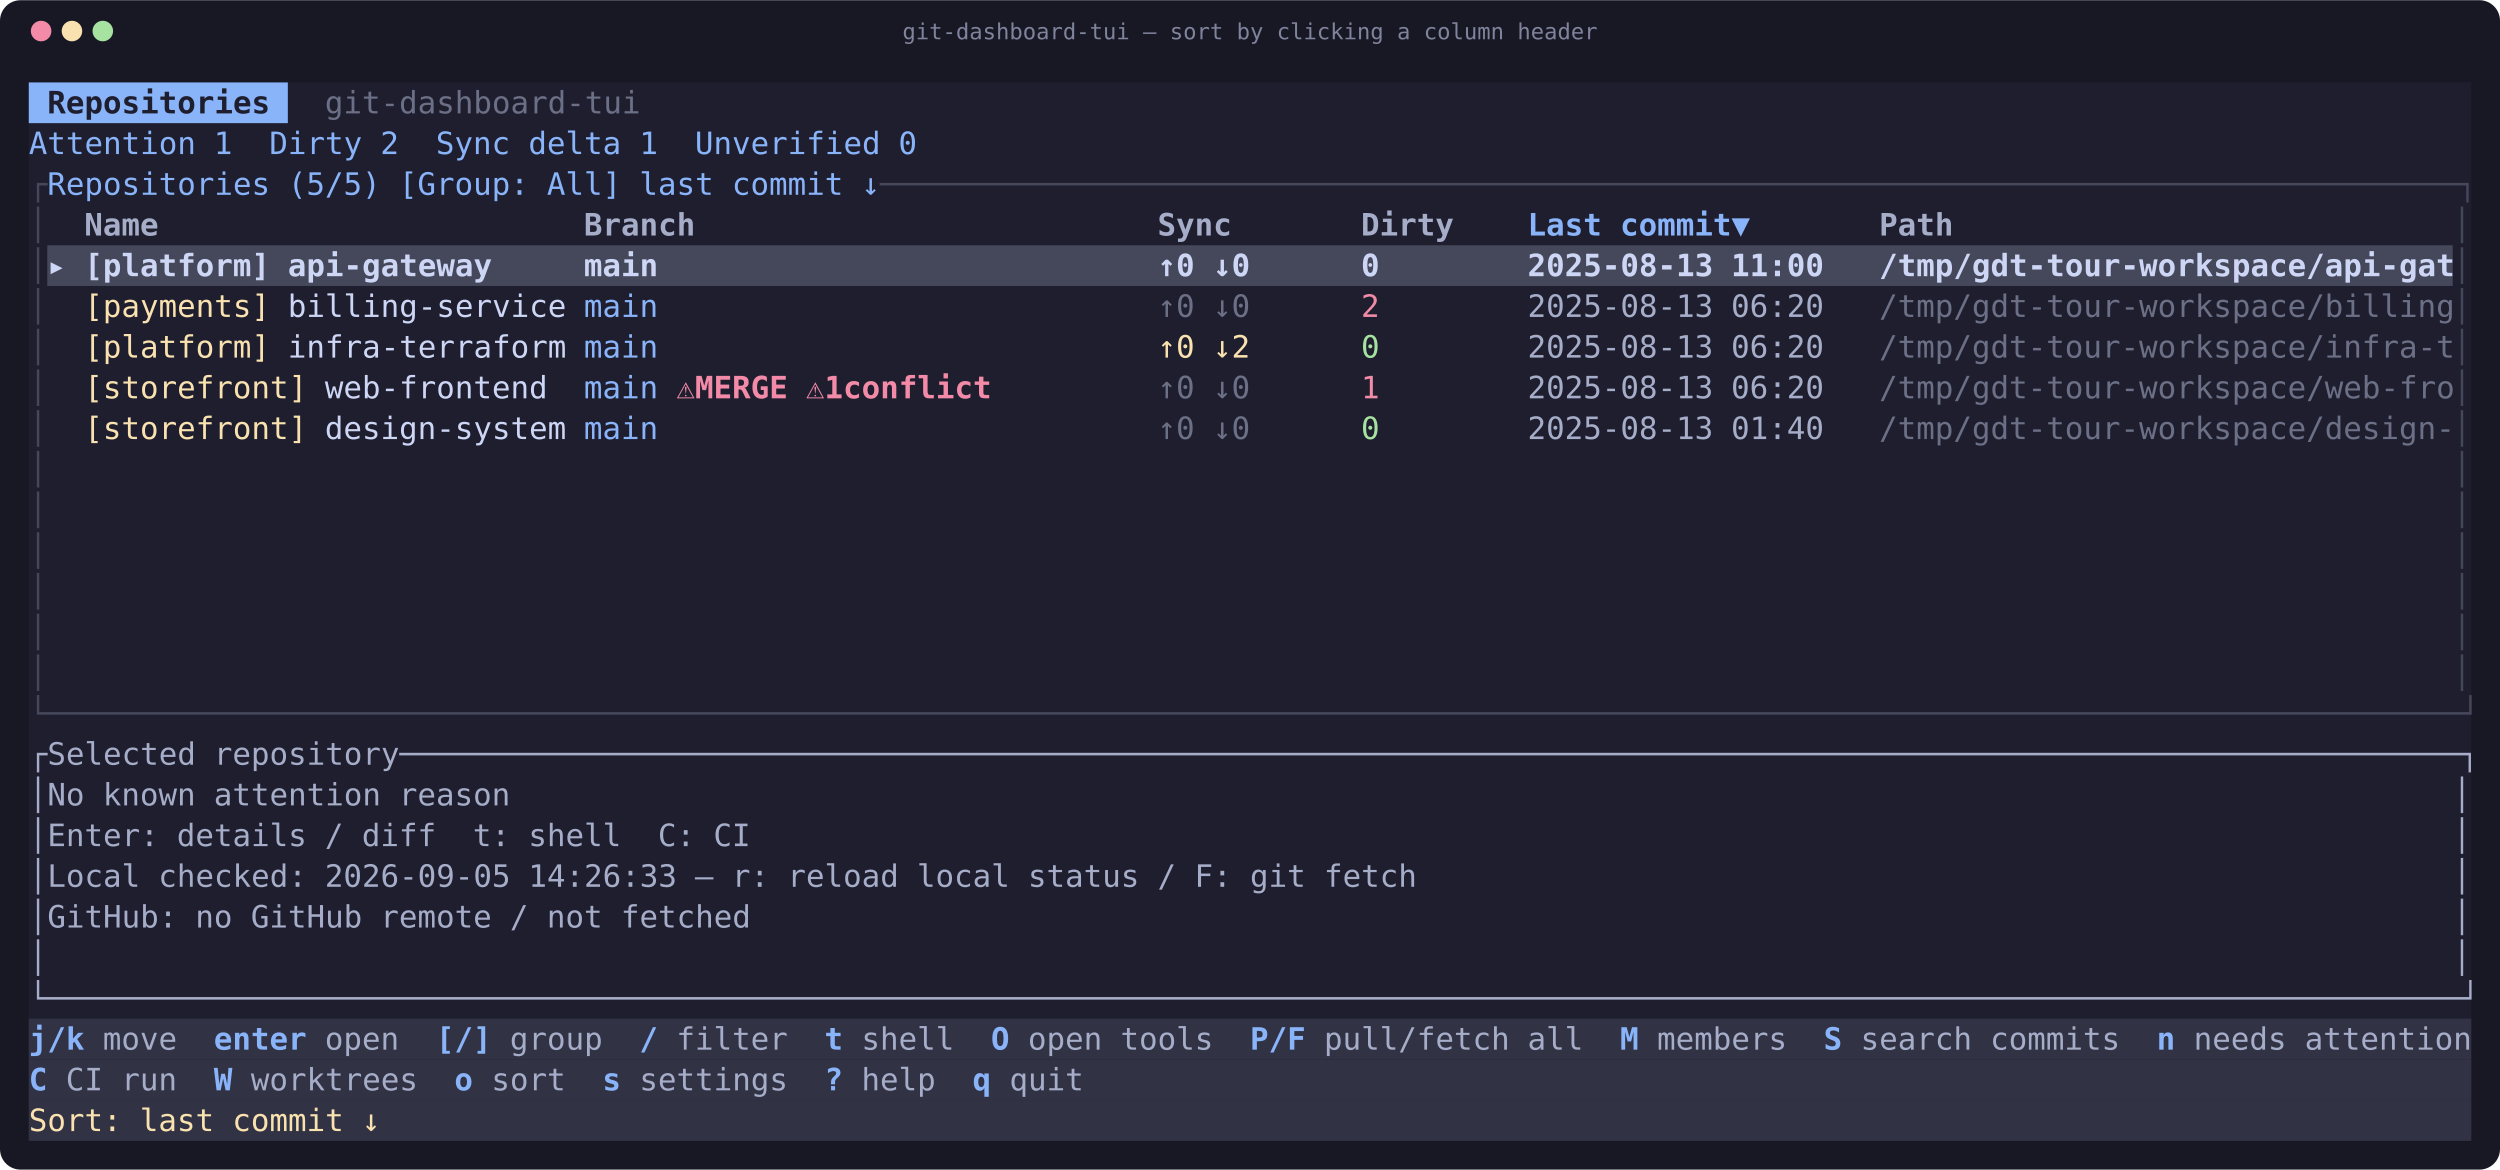
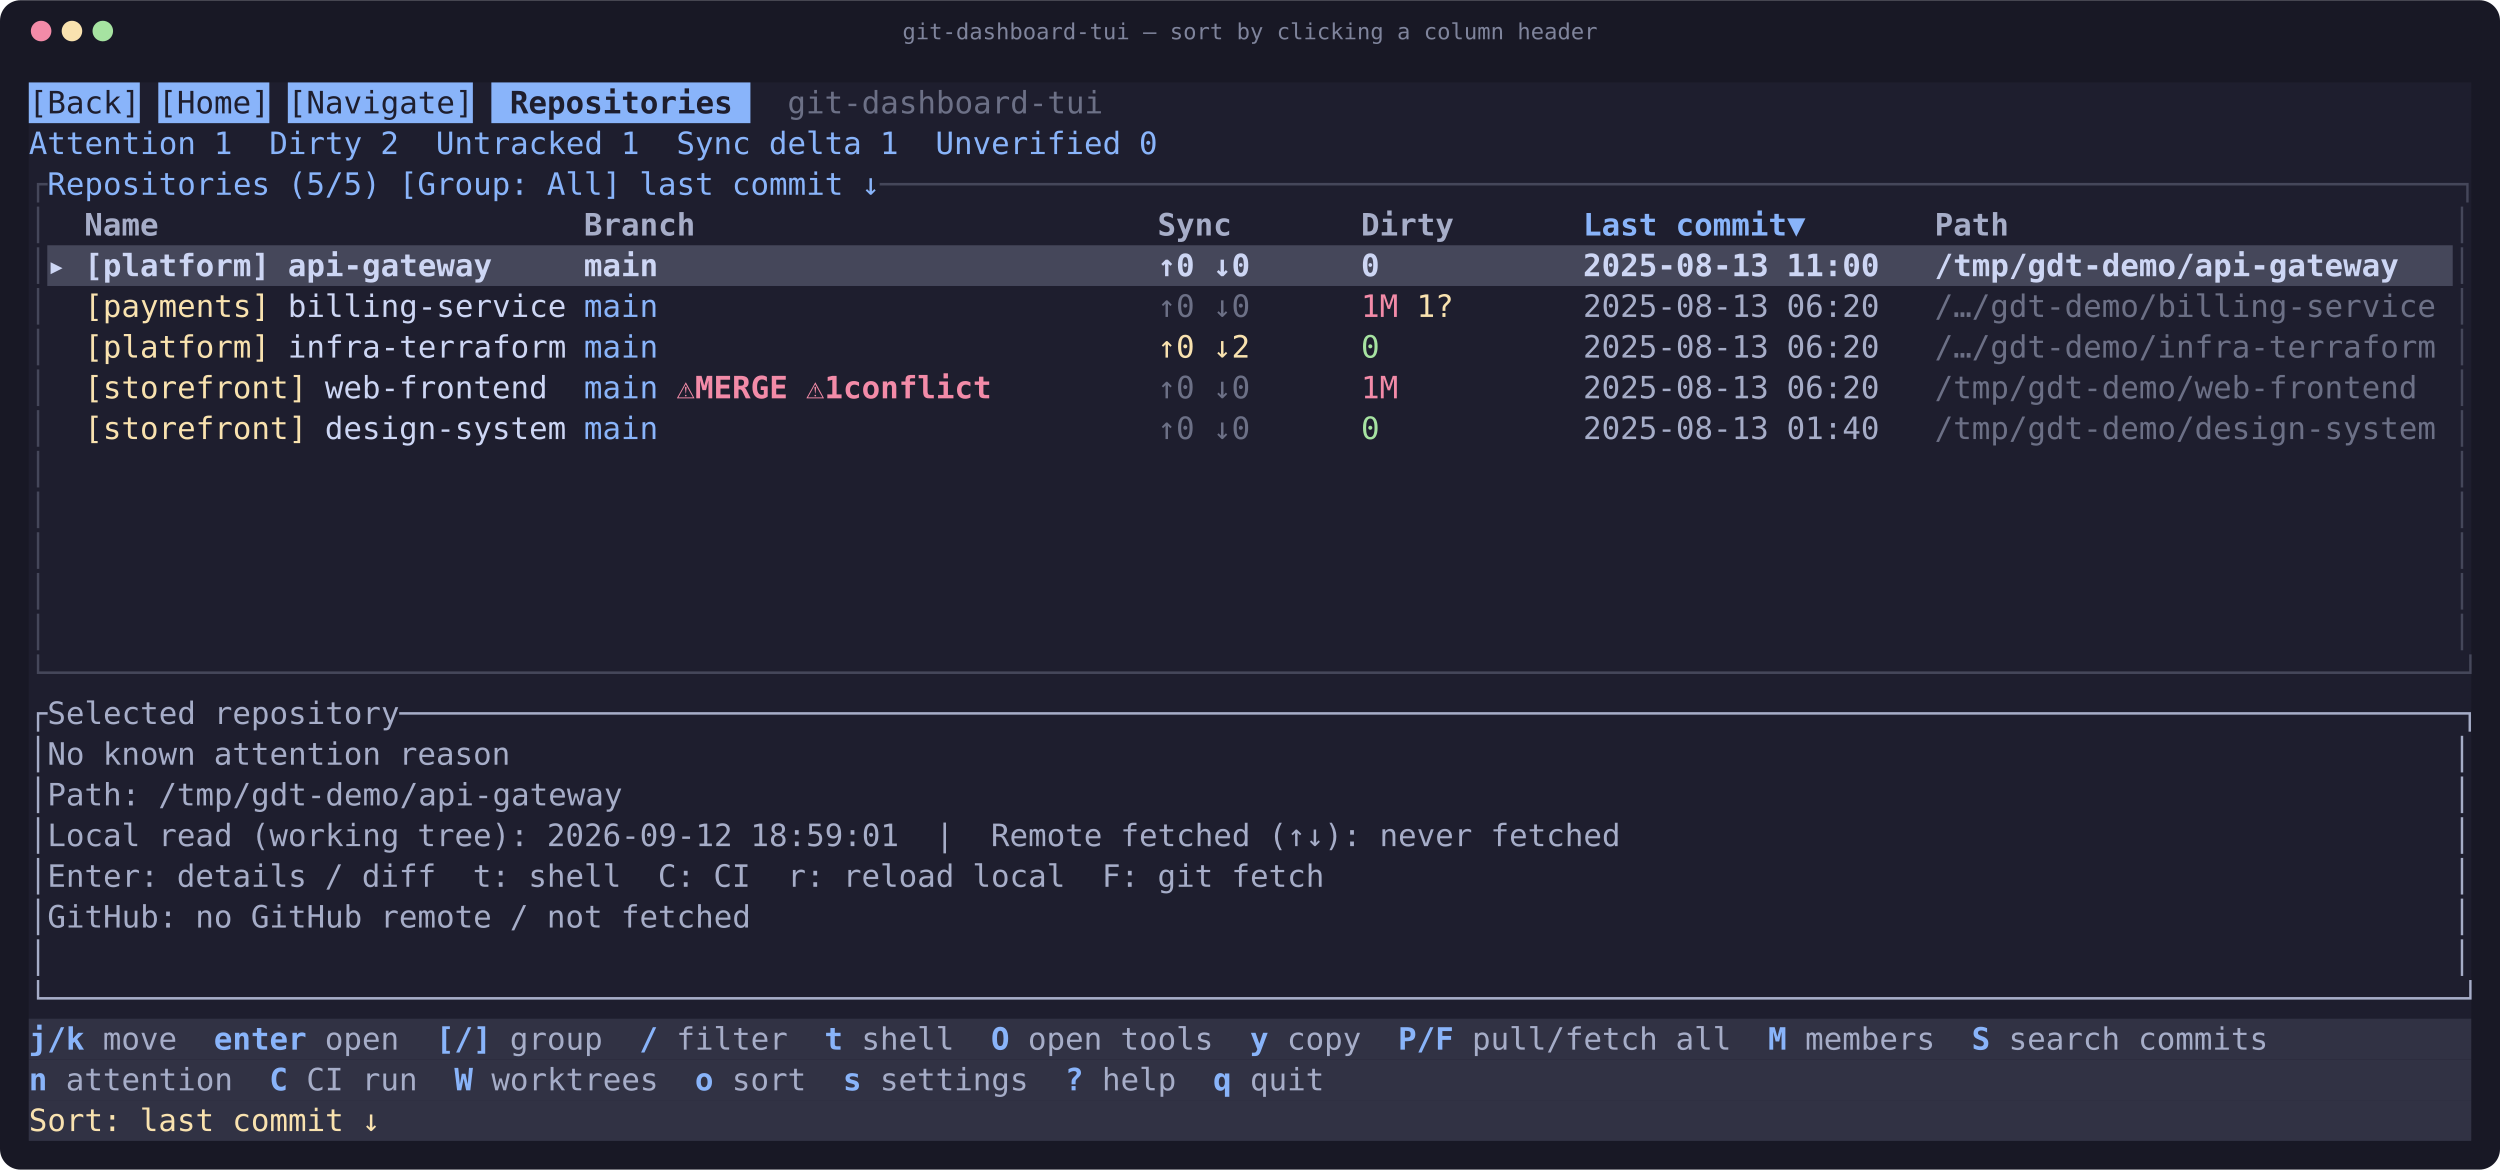
<svg xmlns="http://www.w3.org/2000/svg" width="1216" height="569" viewBox="0 0 1216.00 568.80" font-family="ui-monospace,SFMono-Regular,Menlo,Consolas,'DejaVu Sans Mono','Noto Sans Mono CJK JP','Hiragino Kaku Gothic ProN','Yu Gothic',monospace" font-size="15.0">
  <rect width="1216.00" height="568.80" rx="10" fill="#181825" />
  <circle cx="20.0" cy="15.0" r="5" fill="#f38ba8" />
  <circle cx="35.0" cy="15.0" r="5" fill="#f9e2af" />
  <circle cx="50.0" cy="15.0" r="5" fill="#a6e3a1" />
  <text x="608.0" y="19.0" fill="#7f849c" font-size="10.8" text-anchor="middle">git-dashboard-tui — sort by clicking a column header</text>
  <rect x="14.00" y="40.00" width="1188.00" height="514.80" fill="#1e1e2e" />
-   <rect x="14.00" y="40.00" width="126.00" height="19.80" fill="#89b4fa" />
-   <text x="23.00" y="55.05" fill="#1e1e2e" font-weight="bold" textLength="108.00" lengthAdjust="spacingAndGlyphs" xml:space="preserve">Repositories</text>
-   <text x="158.00" y="55.05" fill="#6c7086" textLength="153.00" lengthAdjust="spacingAndGlyphs" xml:space="preserve">git-dashboard-tui</text>
+   <rect x="14.00" y="40.00" width="54.00" height="19.80" fill="#89b4fa" />
+   <rect x="77.00" y="40.00" width="54.00" height="19.80" fill="#89b4fa" />
+   <rect x="140.00" y="40.00" width="90.00" height="19.80" fill="#89b4fa" />
+   <rect x="239.00" y="40.00" width="126.00" height="19.80" fill="#89b4fa" />
+   <text x="14.00" y="55.05" fill="#1e1e2e" textLength="54.00" lengthAdjust="spacingAndGlyphs" xml:space="preserve">[Back]</text>
+   <text x="77.00" y="55.05" fill="#1e1e2e" textLength="54.00" lengthAdjust="spacingAndGlyphs" xml:space="preserve">[Home]</text>
+   <text x="140.00" y="55.05" fill="#1e1e2e" textLength="90.00" lengthAdjust="spacingAndGlyphs" xml:space="preserve">[Navigate]</text>
+   <text x="248.00" y="55.05" fill="#1e1e2e" font-weight="bold" textLength="108.00" lengthAdjust="spacingAndGlyphs" xml:space="preserve">Repositories</text>
+   <text x="383.00" y="55.05" fill="#6c7086" textLength="153.00" lengthAdjust="spacingAndGlyphs" xml:space="preserve">git-dashboard-tui</text>
  <text x="14.00" y="74.85" fill="#89b4fa" textLength="81.00" lengthAdjust="spacingAndGlyphs" xml:space="preserve">Attention</text>
  <text x="104.00" y="74.85" fill="#89b4fa" textLength="9.00" lengthAdjust="spacingAndGlyphs" xml:space="preserve">1</text>
  <text x="131.00" y="74.85" fill="#89b4fa" textLength="45.00" lengthAdjust="spacingAndGlyphs" xml:space="preserve">Dirty</text>
  <text x="185.00" y="74.85" fill="#89b4fa" textLength="9.00" lengthAdjust="spacingAndGlyphs" xml:space="preserve">2</text>
-   <text x="212.00" y="74.85" fill="#89b4fa" textLength="36.00" lengthAdjust="spacingAndGlyphs" xml:space="preserve">Sync</text>
-   <text x="257.00" y="74.85" fill="#89b4fa" textLength="45.00" lengthAdjust="spacingAndGlyphs" xml:space="preserve">delta</text>
-   <text x="311.00" y="74.85" fill="#89b4fa" textLength="9.00" lengthAdjust="spacingAndGlyphs" xml:space="preserve">1</text>
-   <text x="338.00" y="74.85" fill="#89b4fa" textLength="90.00" lengthAdjust="spacingAndGlyphs" xml:space="preserve">Unverified</text>
-   <text x="437.00" y="74.85" fill="#89b4fa" textLength="9.00" lengthAdjust="spacingAndGlyphs" xml:space="preserve">0</text>
+   <text x="212.00" y="74.85" fill="#89b4fa" textLength="81.00" lengthAdjust="spacingAndGlyphs" xml:space="preserve">Untracked</text>
+   <text x="302.00" y="74.85" fill="#89b4fa" textLength="9.00" lengthAdjust="spacingAndGlyphs" xml:space="preserve">1</text>
+   <text x="329.00" y="74.85" fill="#89b4fa" textLength="36.00" lengthAdjust="spacingAndGlyphs" xml:space="preserve">Sync</text>
+   <text x="374.00" y="74.85" fill="#89b4fa" textLength="45.00" lengthAdjust="spacingAndGlyphs" xml:space="preserve">delta</text>
+   <text x="428.00" y="74.85" fill="#89b4fa" textLength="9.00" lengthAdjust="spacingAndGlyphs" xml:space="preserve">1</text>
+   <text x="455.00" y="74.85" fill="#89b4fa" textLength="90.00" lengthAdjust="spacingAndGlyphs" xml:space="preserve">Unverified</text>
+   <text x="554.00" y="74.85" fill="#89b4fa" textLength="9.00" lengthAdjust="spacingAndGlyphs" xml:space="preserve">0</text>
  <text x="14.00" y="94.65" fill="#45475a" textLength="9.00" lengthAdjust="spacingAndGlyphs" xml:space="preserve">┌</text>
  <text x="23.00" y="94.65" fill="#89b4fa" textLength="108.00" lengthAdjust="spacingAndGlyphs" xml:space="preserve">Repositories</text>
  <text x="140.00" y="94.65" fill="#89b4fa" textLength="45.00" lengthAdjust="spacingAndGlyphs" xml:space="preserve">(5/5)</text>
  <text x="194.00" y="94.65" fill="#89b4fa" textLength="63.00" lengthAdjust="spacingAndGlyphs" xml:space="preserve">[Group:</text>
  <text x="266.00" y="94.65" fill="#89b4fa" textLength="36.00" lengthAdjust="spacingAndGlyphs" xml:space="preserve">All]</text>
  <text x="311.00" y="94.65" fill="#89b4fa" textLength="36.00" lengthAdjust="spacingAndGlyphs" xml:space="preserve">last</text>
  <text x="356.00" y="94.65" fill="#89b4fa" textLength="54.00" lengthAdjust="spacingAndGlyphs" xml:space="preserve">commit</text>
  <text x="419.00" y="94.65" fill="#89b4fa" textLength="9.00" lengthAdjust="spacingAndGlyphs" xml:space="preserve">↓</text>
  <text x="428.00" y="94.65" fill="#45475a" textLength="774.00" lengthAdjust="spacingAndGlyphs" xml:space="preserve">─────────────────────────────────────────────────────────────────────────────────────┐</text>
  <text x="14.00" y="114.45" fill="#45475a" textLength="9.00" lengthAdjust="spacingAndGlyphs" xml:space="preserve">│</text>
  <text x="41.00" y="114.45" fill="#a6adc8" font-weight="bold" textLength="36.00" lengthAdjust="spacingAndGlyphs" xml:space="preserve">Name</text>
  <text x="284.00" y="114.45" fill="#a6adc8" font-weight="bold" textLength="54.00" lengthAdjust="spacingAndGlyphs" xml:space="preserve">Branch</text>
  <text x="563.00" y="114.45" fill="#a6adc8" font-weight="bold" textLength="36.00" lengthAdjust="spacingAndGlyphs" xml:space="preserve">Sync</text>
  <text x="662.00" y="114.45" fill="#a6adc8" font-weight="bold" textLength="45.00" lengthAdjust="spacingAndGlyphs" xml:space="preserve">Dirty</text>
-   <text x="743.00" y="114.45" fill="#89b4fa" font-weight="bold" textLength="36.00" lengthAdjust="spacingAndGlyphs" xml:space="preserve">Last</text>
-   <text x="788.00" y="114.45" fill="#89b4fa" font-weight="bold" textLength="63.00" lengthAdjust="spacingAndGlyphs" xml:space="preserve">commit▼</text>
-   <text x="914.00" y="114.45" fill="#a6adc8" font-weight="bold" textLength="36.00" lengthAdjust="spacingAndGlyphs" xml:space="preserve">Path</text>
+   <text x="770.00" y="114.45" fill="#89b4fa" font-weight="bold" textLength="36.00" lengthAdjust="spacingAndGlyphs" xml:space="preserve">Last</text>
+   <text x="815.00" y="114.45" fill="#89b4fa" font-weight="bold" textLength="63.00" lengthAdjust="spacingAndGlyphs" xml:space="preserve">commit▼</text>
+   <text x="941.00" y="114.45" fill="#a6adc8" font-weight="bold" textLength="36.00" lengthAdjust="spacingAndGlyphs" xml:space="preserve">Path</text>
  <text x="1193.00" y="114.45" fill="#45475a" textLength="9.00" lengthAdjust="spacingAndGlyphs" xml:space="preserve">│</text>
  <rect x="23.00" y="119.20" width="1170.00" height="19.80" fill="#45475a" />
  <text x="14.00" y="134.25" fill="#45475a" textLength="9.00" lengthAdjust="spacingAndGlyphs" xml:space="preserve">│</text>
  <text x="23.00" y="134.25" fill="#cdd6f4" font-weight="bold" textLength="9.00" lengthAdjust="spacingAndGlyphs" xml:space="preserve">▸</text>
  <text x="41.00" y="134.25" fill="#cdd6f4" font-weight="bold" textLength="90.00" lengthAdjust="spacingAndGlyphs" xml:space="preserve">[platform]</text>
  <text x="140.00" y="134.25" fill="#cdd6f4" font-weight="bold" textLength="99.00" lengthAdjust="spacingAndGlyphs" xml:space="preserve">api-gateway</text>
  <text x="284.00" y="134.25" fill="#cdd6f4" font-weight="bold" textLength="36.00" lengthAdjust="spacingAndGlyphs" xml:space="preserve">main</text>
  <text x="563.00" y="134.25" fill="#cdd6f4" font-weight="bold" textLength="18.00" lengthAdjust="spacingAndGlyphs" xml:space="preserve">↑0</text>
  <text x="590.00" y="134.25" fill="#cdd6f4" font-weight="bold" textLength="18.00" lengthAdjust="spacingAndGlyphs" xml:space="preserve">↓0</text>
  <text x="662.00" y="134.25" fill="#cdd6f4" font-weight="bold" textLength="9.00" lengthAdjust="spacingAndGlyphs" xml:space="preserve">0</text>
-   <text x="743.00" y="134.25" fill="#cdd6f4" font-weight="bold" textLength="90.00" lengthAdjust="spacingAndGlyphs" xml:space="preserve">2025-08-13</text>
-   <text x="842.00" y="134.25" fill="#cdd6f4" font-weight="bold" textLength="45.00" lengthAdjust="spacingAndGlyphs" xml:space="preserve">11:00</text>
-   <text x="914.00" y="134.25" fill="#cdd6f4" font-weight="bold" textLength="279.00" lengthAdjust="spacingAndGlyphs" xml:space="preserve">/tmp/gdt-tour-workspace/api-gat</text>
+   <text x="770.00" y="134.25" fill="#cdd6f4" font-weight="bold" textLength="90.00" lengthAdjust="spacingAndGlyphs" xml:space="preserve">2025-08-13</text>
+   <text x="869.00" y="134.25" fill="#cdd6f4" font-weight="bold" textLength="45.00" lengthAdjust="spacingAndGlyphs" xml:space="preserve">11:00</text>
+   <text x="941.00" y="134.25" fill="#cdd6f4" font-weight="bold" textLength="225.00" lengthAdjust="spacingAndGlyphs" xml:space="preserve">/tmp/gdt-demo/api-gateway</text>
  <text x="1193.00" y="134.25" fill="#45475a" textLength="9.00" lengthAdjust="spacingAndGlyphs" xml:space="preserve">│</text>
  <text x="14.00" y="154.05" fill="#45475a" textLength="9.00" lengthAdjust="spacingAndGlyphs" xml:space="preserve">│</text>
  <text x="41.00" y="154.05" fill="#f9e2af" textLength="90.00" lengthAdjust="spacingAndGlyphs" xml:space="preserve">[payments]</text>
  <text x="140.00" y="154.05" fill="#cdd6f4" textLength="135.00" lengthAdjust="spacingAndGlyphs" xml:space="preserve">billing-service</text>
  <text x="284.00" y="154.05" fill="#89b4fa" textLength="36.00" lengthAdjust="spacingAndGlyphs" xml:space="preserve">main</text>
  <text x="563.00" y="154.05" fill="#6c7086" textLength="18.00" lengthAdjust="spacingAndGlyphs" xml:space="preserve">↑0</text>
  <text x="590.00" y="154.05" fill="#6c7086" textLength="18.00" lengthAdjust="spacingAndGlyphs" xml:space="preserve">↓0</text>
-   <text x="662.00" y="154.05" fill="#f38ba8" textLength="9.00" lengthAdjust="spacingAndGlyphs" xml:space="preserve">2</text>
-   <text x="743.00" y="154.05" fill="#a6adc8" textLength="90.00" lengthAdjust="spacingAndGlyphs" xml:space="preserve">2025-08-13</text>
-   <text x="842.00" y="154.05" fill="#a6adc8" textLength="45.00" lengthAdjust="spacingAndGlyphs" xml:space="preserve">06:20</text>
-   <text x="914.00" y="154.05" fill="#6c7086" textLength="279.00" lengthAdjust="spacingAndGlyphs" xml:space="preserve">/tmp/gdt-tour-workspace/billing</text>
+   <text x="662.00" y="154.05" fill="#f38ba8" textLength="18.00" lengthAdjust="spacingAndGlyphs" xml:space="preserve">1M</text>
+   <text x="689.00" y="154.05" fill="#f9e2af" textLength="18.00" lengthAdjust="spacingAndGlyphs" xml:space="preserve">1?</text>
+   <text x="770.00" y="154.05" fill="#a6adc8" textLength="90.00" lengthAdjust="spacingAndGlyphs" xml:space="preserve">2025-08-13</text>
+   <text x="869.00" y="154.05" fill="#a6adc8" textLength="45.00" lengthAdjust="spacingAndGlyphs" xml:space="preserve">06:20</text>
+   <text x="941.00" y="154.05" fill="#6c7086" textLength="243.00" lengthAdjust="spacingAndGlyphs" xml:space="preserve">/…/gdt-demo/billing-service</text>
  <text x="1193.00" y="154.05" fill="#45475a" textLength="9.00" lengthAdjust="spacingAndGlyphs" xml:space="preserve">│</text>
  <text x="14.00" y="173.85" fill="#45475a" textLength="9.00" lengthAdjust="spacingAndGlyphs" xml:space="preserve">│</text>
  <text x="41.00" y="173.85" fill="#f9e2af" textLength="90.00" lengthAdjust="spacingAndGlyphs" xml:space="preserve">[platform]</text>
  <text x="140.00" y="173.85" fill="#cdd6f4" textLength="135.00" lengthAdjust="spacingAndGlyphs" xml:space="preserve">infra-terraform</text>
  <text x="284.00" y="173.85" fill="#89b4fa" textLength="36.00" lengthAdjust="spacingAndGlyphs" xml:space="preserve">main</text>
  <text x="563.00" y="173.85" fill="#f9e2af" textLength="18.00" lengthAdjust="spacingAndGlyphs" xml:space="preserve">↑0</text>
  <text x="590.00" y="173.85" fill="#f9e2af" textLength="18.00" lengthAdjust="spacingAndGlyphs" xml:space="preserve">↓2</text>
  <text x="662.00" y="173.85" fill="#a6e3a1" textLength="9.00" lengthAdjust="spacingAndGlyphs" xml:space="preserve">0</text>
-   <text x="743.00" y="173.85" fill="#a6adc8" textLength="90.00" lengthAdjust="spacingAndGlyphs" xml:space="preserve">2025-08-13</text>
-   <text x="842.00" y="173.85" fill="#a6adc8" textLength="45.00" lengthAdjust="spacingAndGlyphs" xml:space="preserve">06:20</text>
-   <text x="914.00" y="173.85" fill="#6c7086" textLength="279.00" lengthAdjust="spacingAndGlyphs" xml:space="preserve">/tmp/gdt-tour-workspace/infra-t</text>
+   <text x="770.00" y="173.85" fill="#a6adc8" textLength="90.00" lengthAdjust="spacingAndGlyphs" xml:space="preserve">2025-08-13</text>
+   <text x="869.00" y="173.85" fill="#a6adc8" textLength="45.00" lengthAdjust="spacingAndGlyphs" xml:space="preserve">06:20</text>
+   <text x="941.00" y="173.85" fill="#6c7086" textLength="243.00" lengthAdjust="spacingAndGlyphs" xml:space="preserve">/…/gdt-demo/infra-terraform</text>
  <text x="1193.00" y="173.85" fill="#45475a" textLength="9.00" lengthAdjust="spacingAndGlyphs" xml:space="preserve">│</text>
  <text x="14.00" y="193.65" fill="#45475a" textLength="9.00" lengthAdjust="spacingAndGlyphs" xml:space="preserve">│</text>
  <text x="41.00" y="193.65" fill="#f9e2af" textLength="108.00" lengthAdjust="spacingAndGlyphs" xml:space="preserve">[storefront]</text>
  <text x="158.00" y="193.65" fill="#cdd6f4" textLength="108.00" lengthAdjust="spacingAndGlyphs" xml:space="preserve">web-frontend</text>
  <text x="284.00" y="193.65" fill="#89b4fa" textLength="36.00" lengthAdjust="spacingAndGlyphs" xml:space="preserve">main</text>
  <text x="329.00" y="193.65" fill="#f38ba8" font-weight="bold" textLength="54.00" lengthAdjust="spacingAndGlyphs" xml:space="preserve">⚠MERGE</text>
  <text x="392.00" y="193.65" fill="#f38ba8" font-weight="bold" textLength="90.00" lengthAdjust="spacingAndGlyphs" xml:space="preserve">⚠1conflict</text>
  <text x="563.00" y="193.65" fill="#6c7086" textLength="18.00" lengthAdjust="spacingAndGlyphs" xml:space="preserve">↑0</text>
  <text x="590.00" y="193.65" fill="#6c7086" textLength="18.00" lengthAdjust="spacingAndGlyphs" xml:space="preserve">↓0</text>
-   <text x="662.00" y="193.65" fill="#f38ba8" textLength="9.00" lengthAdjust="spacingAndGlyphs" xml:space="preserve">1</text>
-   <text x="743.00" y="193.65" fill="#a6adc8" textLength="90.00" lengthAdjust="spacingAndGlyphs" xml:space="preserve">2025-08-13</text>
-   <text x="842.00" y="193.65" fill="#a6adc8" textLength="45.00" lengthAdjust="spacingAndGlyphs" xml:space="preserve">06:20</text>
-   <text x="914.00" y="193.65" fill="#6c7086" textLength="279.00" lengthAdjust="spacingAndGlyphs" xml:space="preserve">/tmp/gdt-tour-workspace/web-fro</text>
+   <text x="662.00" y="193.65" fill="#f38ba8" textLength="18.00" lengthAdjust="spacingAndGlyphs" xml:space="preserve">1M</text>
+   <text x="770.00" y="193.65" fill="#a6adc8" textLength="90.00" lengthAdjust="spacingAndGlyphs" xml:space="preserve">2025-08-13</text>
+   <text x="869.00" y="193.65" fill="#a6adc8" textLength="45.00" lengthAdjust="spacingAndGlyphs" xml:space="preserve">06:20</text>
+   <text x="941.00" y="193.65" fill="#6c7086" textLength="234.00" lengthAdjust="spacingAndGlyphs" xml:space="preserve">/tmp/gdt-demo/web-frontend</text>
  <text x="1193.00" y="193.65" fill="#45475a" textLength="9.00" lengthAdjust="spacingAndGlyphs" xml:space="preserve">│</text>
  <text x="14.00" y="213.45" fill="#45475a" textLength="9.00" lengthAdjust="spacingAndGlyphs" xml:space="preserve">│</text>
  <text x="41.00" y="213.45" fill="#f9e2af" textLength="108.00" lengthAdjust="spacingAndGlyphs" xml:space="preserve">[storefront]</text>
  <text x="158.00" y="213.45" fill="#cdd6f4" textLength="117.00" lengthAdjust="spacingAndGlyphs" xml:space="preserve">design-system</text>
  <text x="284.00" y="213.45" fill="#89b4fa" textLength="36.00" lengthAdjust="spacingAndGlyphs" xml:space="preserve">main</text>
  <text x="563.00" y="213.45" fill="#6c7086" textLength="18.00" lengthAdjust="spacingAndGlyphs" xml:space="preserve">↑0</text>
  <text x="590.00" y="213.45" fill="#6c7086" textLength="18.00" lengthAdjust="spacingAndGlyphs" xml:space="preserve">↓0</text>
  <text x="662.00" y="213.45" fill="#a6e3a1" textLength="9.00" lengthAdjust="spacingAndGlyphs" xml:space="preserve">0</text>
-   <text x="743.00" y="213.45" fill="#a6adc8" textLength="90.00" lengthAdjust="spacingAndGlyphs" xml:space="preserve">2025-08-13</text>
-   <text x="842.00" y="213.45" fill="#a6adc8" textLength="45.00" lengthAdjust="spacingAndGlyphs" xml:space="preserve">01:40</text>
-   <text x="914.00" y="213.45" fill="#6c7086" textLength="279.00" lengthAdjust="spacingAndGlyphs" xml:space="preserve">/tmp/gdt-tour-workspace/design-</text>
+   <text x="770.00" y="213.45" fill="#a6adc8" textLength="90.00" lengthAdjust="spacingAndGlyphs" xml:space="preserve">2025-08-13</text>
+   <text x="869.00" y="213.45" fill="#a6adc8" textLength="45.00" lengthAdjust="spacingAndGlyphs" xml:space="preserve">01:40</text>
+   <text x="941.00" y="213.45" fill="#6c7086" textLength="243.00" lengthAdjust="spacingAndGlyphs" xml:space="preserve">/tmp/gdt-demo/design-system</text>
  <text x="1193.00" y="213.45" fill="#45475a" textLength="9.00" lengthAdjust="spacingAndGlyphs" xml:space="preserve">│</text>
  <text x="14.00" y="233.25" fill="#45475a" textLength="9.00" lengthAdjust="spacingAndGlyphs" xml:space="preserve">│</text>
  <text x="1193.00" y="233.25" fill="#45475a" textLength="9.00" lengthAdjust="spacingAndGlyphs" xml:space="preserve">│</text>
  <text x="14.00" y="253.05" fill="#45475a" textLength="9.00" lengthAdjust="spacingAndGlyphs" xml:space="preserve">│</text>
  <text x="1193.00" y="253.05" fill="#45475a" textLength="9.00" lengthAdjust="spacingAndGlyphs" xml:space="preserve">│</text>
  <text x="14.00" y="272.85" fill="#45475a" textLength="9.00" lengthAdjust="spacingAndGlyphs" xml:space="preserve">│</text>
  <text x="1193.00" y="272.85" fill="#45475a" textLength="9.00" lengthAdjust="spacingAndGlyphs" xml:space="preserve">│</text>
  <text x="14.00" y="292.65" fill="#45475a" textLength="9.00" lengthAdjust="spacingAndGlyphs" xml:space="preserve">│</text>
  <text x="1193.00" y="292.65" fill="#45475a" textLength="9.00" lengthAdjust="spacingAndGlyphs" xml:space="preserve">│</text>
  <text x="14.00" y="312.45" fill="#45475a" textLength="9.00" lengthAdjust="spacingAndGlyphs" xml:space="preserve">│</text>
  <text x="1193.00" y="312.45" fill="#45475a" textLength="9.00" lengthAdjust="spacingAndGlyphs" xml:space="preserve">│</text>
-   <text x="14.00" y="332.25" fill="#45475a" textLength="9.00" lengthAdjust="spacingAndGlyphs" xml:space="preserve">│</text>
-   <text x="1193.00" y="332.25" fill="#45475a" textLength="9.00" lengthAdjust="spacingAndGlyphs" xml:space="preserve">│</text>
-   <text x="14.00" y="352.05" fill="#45475a" textLength="1188.00" lengthAdjust="spacingAndGlyphs" xml:space="preserve">└──────────────────────────────────────────────────────────────────────────────────────────────────────────────────────────────────┘</text>
-   <text x="14.00" y="371.85" fill="#a6adc8" textLength="81.00" lengthAdjust="spacingAndGlyphs" xml:space="preserve">┌Selected</text>
-   <text x="104.00" y="371.85" fill="#a6adc8" textLength="1098.00" lengthAdjust="spacingAndGlyphs" xml:space="preserve">repository───────────────────────────────────────────────────────────────────────────────────────────────────────────────┐</text>
-   <text x="14.00" y="391.65" fill="#a6adc8" textLength="27.00" lengthAdjust="spacingAndGlyphs" xml:space="preserve">│No</text>
-   <text x="50.00" y="391.65" fill="#a6adc8" textLength="45.00" lengthAdjust="spacingAndGlyphs" xml:space="preserve">known</text>
-   <text x="104.00" y="391.65" fill="#a6adc8" textLength="81.00" lengthAdjust="spacingAndGlyphs" xml:space="preserve">attention</text>
-   <text x="194.00" y="391.65" fill="#a6adc8" textLength="54.00" lengthAdjust="spacingAndGlyphs" xml:space="preserve">reason</text>
+   <text x="14.00" y="332.25" fill="#45475a" textLength="1188.00" lengthAdjust="spacingAndGlyphs" xml:space="preserve">└──────────────────────────────────────────────────────────────────────────────────────────────────────────────────────────────────┘</text>
+   <text x="14.00" y="352.05" fill="#a6adc8" textLength="81.00" lengthAdjust="spacingAndGlyphs" xml:space="preserve">┌Selected</text>
+   <text x="104.00" y="352.05" fill="#a6adc8" textLength="1098.00" lengthAdjust="spacingAndGlyphs" xml:space="preserve">repository───────────────────────────────────────────────────────────────────────────────────────────────────────────────┐</text>
+   <text x="14.00" y="371.85" fill="#a6adc8" textLength="27.00" lengthAdjust="spacingAndGlyphs" xml:space="preserve">│No</text>
+   <text x="50.00" y="371.85" fill="#a6adc8" textLength="45.00" lengthAdjust="spacingAndGlyphs" xml:space="preserve">known</text>
+   <text x="104.00" y="371.85" fill="#a6adc8" textLength="81.00" lengthAdjust="spacingAndGlyphs" xml:space="preserve">attention</text>
+   <text x="194.00" y="371.85" fill="#a6adc8" textLength="54.00" lengthAdjust="spacingAndGlyphs" xml:space="preserve">reason</text>
+   <text x="1193.00" y="371.85" fill="#a6adc8" textLength="9.00" lengthAdjust="spacingAndGlyphs" xml:space="preserve">│</text>
+   <text x="14.00" y="391.65" fill="#a6adc8" textLength="54.00" lengthAdjust="spacingAndGlyphs" xml:space="preserve">│Path:</text>
+   <text x="77.00" y="391.65" fill="#a6adc8" textLength="225.00" lengthAdjust="spacingAndGlyphs" xml:space="preserve">/tmp/gdt-demo/api-gateway</text>
  <text x="1193.00" y="391.65" fill="#a6adc8" textLength="9.00" lengthAdjust="spacingAndGlyphs" xml:space="preserve">│</text>
-   <text x="14.00" y="411.45" fill="#a6adc8" textLength="63.00" lengthAdjust="spacingAndGlyphs" xml:space="preserve">│Enter:</text>
-   <text x="86.00" y="411.45" fill="#a6adc8" textLength="63.00" lengthAdjust="spacingAndGlyphs" xml:space="preserve">details</text>
-   <text x="158.00" y="411.45" fill="#a6adc8" textLength="9.00" lengthAdjust="spacingAndGlyphs" xml:space="preserve">/</text>
-   <text x="176.00" y="411.45" fill="#a6adc8" textLength="36.00" lengthAdjust="spacingAndGlyphs" xml:space="preserve">diff</text>
-   <text x="230.00" y="411.45" fill="#a6adc8" textLength="18.00" lengthAdjust="spacingAndGlyphs" xml:space="preserve">t:</text>
-   <text x="257.00" y="411.45" fill="#a6adc8" textLength="45.00" lengthAdjust="spacingAndGlyphs" xml:space="preserve">shell</text>
-   <text x="320.00" y="411.45" fill="#a6adc8" textLength="18.00" lengthAdjust="spacingAndGlyphs" xml:space="preserve">C:</text>
-   <text x="347.00" y="411.45" fill="#a6adc8" textLength="18.00" lengthAdjust="spacingAndGlyphs" xml:space="preserve">CI</text>
+   <text x="14.00" y="411.45" fill="#a6adc8" textLength="54.00" lengthAdjust="spacingAndGlyphs" xml:space="preserve">│Local</text>
+   <text x="77.00" y="411.45" fill="#a6adc8" textLength="36.00" lengthAdjust="spacingAndGlyphs" xml:space="preserve">read</text>
+   <text x="122.00" y="411.45" fill="#a6adc8" textLength="72.00" lengthAdjust="spacingAndGlyphs" xml:space="preserve">(working</text>
+   <text x="203.00" y="411.45" fill="#a6adc8" textLength="54.00" lengthAdjust="spacingAndGlyphs" xml:space="preserve">tree):</text>
+   <text x="266.00" y="411.45" fill="#a6adc8" textLength="90.00" lengthAdjust="spacingAndGlyphs" xml:space="preserve">2026-09-12</text>
+   <text x="365.00" y="411.45" fill="#a6adc8" textLength="72.00" lengthAdjust="spacingAndGlyphs" xml:space="preserve">18:59:01</text>
+   <text x="455.00" y="411.45" fill="#a6adc8" textLength="9.00" lengthAdjust="spacingAndGlyphs" xml:space="preserve">|</text>
+   <text x="482.00" y="411.45" fill="#a6adc8" textLength="54.00" lengthAdjust="spacingAndGlyphs" xml:space="preserve">Remote</text>
+   <text x="545.00" y="411.45" fill="#a6adc8" textLength="63.00" lengthAdjust="spacingAndGlyphs" xml:space="preserve">fetched</text>
+   <text x="617.00" y="411.45" fill="#a6adc8" textLength="45.00" lengthAdjust="spacingAndGlyphs" xml:space="preserve">(↑↓):</text>
+   <text x="671.00" y="411.45" fill="#a6adc8" textLength="45.00" lengthAdjust="spacingAndGlyphs" xml:space="preserve">never</text>
+   <text x="725.00" y="411.45" fill="#a6adc8" textLength="63.00" lengthAdjust="spacingAndGlyphs" xml:space="preserve">fetched</text>
  <text x="1193.00" y="411.45" fill="#a6adc8" textLength="9.00" lengthAdjust="spacingAndGlyphs" xml:space="preserve">│</text>
-   <text x="14.00" y="431.25" fill="#a6adc8" textLength="54.00" lengthAdjust="spacingAndGlyphs" xml:space="preserve">│Local</text>
-   <text x="77.00" y="431.25" fill="#a6adc8" textLength="72.00" lengthAdjust="spacingAndGlyphs" xml:space="preserve">checked:</text>
-   <text x="158.00" y="431.25" fill="#a6adc8" textLength="90.00" lengthAdjust="spacingAndGlyphs" xml:space="preserve">2026-09-05</text>
-   <text x="257.00" y="431.25" fill="#a6adc8" textLength="72.00" lengthAdjust="spacingAndGlyphs" xml:space="preserve">14:26:33</text>
-   <text x="338.00" y="431.25" fill="#a6adc8" textLength="9.00" lengthAdjust="spacingAndGlyphs" xml:space="preserve">—</text>
-   <text x="356.00" y="431.25" fill="#a6adc8" textLength="18.00" lengthAdjust="spacingAndGlyphs" xml:space="preserve">r:</text>
-   <text x="383.00" y="431.25" fill="#a6adc8" textLength="54.00" lengthAdjust="spacingAndGlyphs" xml:space="preserve">reload</text>
-   <text x="446.00" y="431.25" fill="#a6adc8" textLength="45.00" lengthAdjust="spacingAndGlyphs" xml:space="preserve">local</text>
-   <text x="500.00" y="431.25" fill="#a6adc8" textLength="54.00" lengthAdjust="spacingAndGlyphs" xml:space="preserve">status</text>
-   <text x="563.00" y="431.25" fill="#a6adc8" textLength="9.00" lengthAdjust="spacingAndGlyphs" xml:space="preserve">/</text>
-   <text x="581.00" y="431.25" fill="#a6adc8" textLength="18.00" lengthAdjust="spacingAndGlyphs" xml:space="preserve">F:</text>
-   <text x="608.00" y="431.25" fill="#a6adc8" textLength="27.00" lengthAdjust="spacingAndGlyphs" xml:space="preserve">git</text>
-   <text x="644.00" y="431.25" fill="#a6adc8" textLength="45.00" lengthAdjust="spacingAndGlyphs" xml:space="preserve">fetch</text>
+   <text x="14.00" y="431.25" fill="#a6adc8" textLength="63.00" lengthAdjust="spacingAndGlyphs" xml:space="preserve">│Enter:</text>
+   <text x="86.00" y="431.25" fill="#a6adc8" textLength="63.00" lengthAdjust="spacingAndGlyphs" xml:space="preserve">details</text>
+   <text x="158.00" y="431.25" fill="#a6adc8" textLength="9.00" lengthAdjust="spacingAndGlyphs" xml:space="preserve">/</text>
+   <text x="176.00" y="431.25" fill="#a6adc8" textLength="36.00" lengthAdjust="spacingAndGlyphs" xml:space="preserve">diff</text>
+   <text x="230.00" y="431.25" fill="#a6adc8" textLength="18.00" lengthAdjust="spacingAndGlyphs" xml:space="preserve">t:</text>
+   <text x="257.00" y="431.25" fill="#a6adc8" textLength="45.00" lengthAdjust="spacingAndGlyphs" xml:space="preserve">shell</text>
+   <text x="320.00" y="431.25" fill="#a6adc8" textLength="18.00" lengthAdjust="spacingAndGlyphs" xml:space="preserve">C:</text>
+   <text x="347.00" y="431.25" fill="#a6adc8" textLength="18.00" lengthAdjust="spacingAndGlyphs" xml:space="preserve">CI</text>
+   <text x="383.00" y="431.25" fill="#a6adc8" textLength="18.00" lengthAdjust="spacingAndGlyphs" xml:space="preserve">r:</text>
+   <text x="410.00" y="431.25" fill="#a6adc8" textLength="54.00" lengthAdjust="spacingAndGlyphs" xml:space="preserve">reload</text>
+   <text x="473.00" y="431.25" fill="#a6adc8" textLength="45.00" lengthAdjust="spacingAndGlyphs" xml:space="preserve">local</text>
+   <text x="536.00" y="431.25" fill="#a6adc8" textLength="18.00" lengthAdjust="spacingAndGlyphs" xml:space="preserve">F:</text>
+   <text x="563.00" y="431.25" fill="#a6adc8" textLength="27.00" lengthAdjust="spacingAndGlyphs" xml:space="preserve">git</text>
+   <text x="599.00" y="431.25" fill="#a6adc8" textLength="45.00" lengthAdjust="spacingAndGlyphs" xml:space="preserve">fetch</text>
  <text x="1193.00" y="431.25" fill="#a6adc8" textLength="9.00" lengthAdjust="spacingAndGlyphs" xml:space="preserve">│</text>
  <text x="14.00" y="451.05" fill="#a6adc8" textLength="72.00" lengthAdjust="spacingAndGlyphs" xml:space="preserve">│GitHub:</text>
  <text x="95.00" y="451.05" fill="#a6adc8" textLength="18.00" lengthAdjust="spacingAndGlyphs" xml:space="preserve">no</text>
  <text x="122.00" y="451.05" fill="#a6adc8" textLength="54.00" lengthAdjust="spacingAndGlyphs" xml:space="preserve">GitHub</text>
  <text x="185.00" y="451.05" fill="#a6adc8" textLength="54.00" lengthAdjust="spacingAndGlyphs" xml:space="preserve">remote</text>
  <text x="248.00" y="451.05" fill="#a6adc8" textLength="9.00" lengthAdjust="spacingAndGlyphs" xml:space="preserve">/</text>
  <text x="266.00" y="451.05" fill="#a6adc8" textLength="27.00" lengthAdjust="spacingAndGlyphs" xml:space="preserve">not</text>
  <text x="302.00" y="451.05" fill="#a6adc8" textLength="63.00" lengthAdjust="spacingAndGlyphs" xml:space="preserve">fetched</text>
  <text x="1193.00" y="451.05" fill="#a6adc8" textLength="9.00" lengthAdjust="spacingAndGlyphs" xml:space="preserve">│</text>
  <text x="14.00" y="470.85" fill="#a6adc8" textLength="9.00" lengthAdjust="spacingAndGlyphs" xml:space="preserve">│</text>
  <text x="1193.00" y="470.85" fill="#a6adc8" textLength="9.00" lengthAdjust="spacingAndGlyphs" xml:space="preserve">│</text>
  <text x="14.00" y="490.65" fill="#a6adc8" textLength="1188.00" lengthAdjust="spacingAndGlyphs" xml:space="preserve">└──────────────────────────────────────────────────────────────────────────────────────────────────────────────────────────────────┘</text>
  <rect x="14.00" y="495.40" width="1188.00" height="19.80" fill="#313244" />
  <text x="14.00" y="510.45" fill="#89b4fa" font-weight="bold" textLength="27.00" lengthAdjust="spacingAndGlyphs" xml:space="preserve">j/k</text>
  <text x="50.00" y="510.45" fill="#a6adc8" textLength="36.00" lengthAdjust="spacingAndGlyphs" xml:space="preserve">move</text>
  <text x="104.00" y="510.45" fill="#89b4fa" font-weight="bold" textLength="45.00" lengthAdjust="spacingAndGlyphs" xml:space="preserve">enter</text>
  <text x="158.00" y="510.45" fill="#a6adc8" textLength="36.00" lengthAdjust="spacingAndGlyphs" xml:space="preserve">open</text>
  <text x="212.00" y="510.45" fill="#89b4fa" font-weight="bold" textLength="27.00" lengthAdjust="spacingAndGlyphs" xml:space="preserve">[/]</text>
  <text x="248.00" y="510.45" fill="#a6adc8" textLength="45.00" lengthAdjust="spacingAndGlyphs" xml:space="preserve">group</text>
  <text x="311.00" y="510.45" fill="#89b4fa" font-weight="bold" textLength="9.00" lengthAdjust="spacingAndGlyphs" xml:space="preserve">/</text>
  <text x="329.00" y="510.45" fill="#a6adc8" textLength="54.00" lengthAdjust="spacingAndGlyphs" xml:space="preserve">filter</text>
  <text x="401.00" y="510.45" fill="#89b4fa" font-weight="bold" textLength="9.00" lengthAdjust="spacingAndGlyphs" xml:space="preserve">t</text>
  <text x="419.00" y="510.45" fill="#a6adc8" textLength="45.00" lengthAdjust="spacingAndGlyphs" xml:space="preserve">shell</text>
  <text x="482.00" y="510.45" fill="#89b4fa" font-weight="bold" textLength="9.00" lengthAdjust="spacingAndGlyphs" xml:space="preserve">O</text>
  <text x="500.00" y="510.45" fill="#a6adc8" textLength="36.00" lengthAdjust="spacingAndGlyphs" xml:space="preserve">open</text>
  <text x="545.00" y="510.45" fill="#a6adc8" textLength="45.00" lengthAdjust="spacingAndGlyphs" xml:space="preserve">tools</text>
-   <text x="608.00" y="510.45" fill="#89b4fa" font-weight="bold" textLength="27.00" lengthAdjust="spacingAndGlyphs" xml:space="preserve">P/F</text>
-   <text x="644.00" y="510.45" fill="#a6adc8" textLength="90.00" lengthAdjust="spacingAndGlyphs" xml:space="preserve">pull/fetch</text>
-   <text x="743.00" y="510.45" fill="#a6adc8" textLength="27.00" lengthAdjust="spacingAndGlyphs" xml:space="preserve">all</text>
-   <text x="788.00" y="510.45" fill="#89b4fa" font-weight="bold" textLength="9.00" lengthAdjust="spacingAndGlyphs" xml:space="preserve">M</text>
-   <text x="806.00" y="510.45" fill="#a6adc8" textLength="63.00" lengthAdjust="spacingAndGlyphs" xml:space="preserve">members</text>
-   <text x="887.00" y="510.45" fill="#89b4fa" font-weight="bold" textLength="9.00" lengthAdjust="spacingAndGlyphs" xml:space="preserve">S</text>
-   <text x="905.00" y="510.45" fill="#a6adc8" textLength="54.00" lengthAdjust="spacingAndGlyphs" xml:space="preserve">search</text>
-   <text x="968.00" y="510.45" fill="#a6adc8" textLength="63.00" lengthAdjust="spacingAndGlyphs" xml:space="preserve">commits</text>
-   <text x="1049.00" y="510.45" fill="#89b4fa" font-weight="bold" textLength="9.00" lengthAdjust="spacingAndGlyphs" xml:space="preserve">n</text>
-   <text x="1067.00" y="510.45" fill="#a6adc8" textLength="45.00" lengthAdjust="spacingAndGlyphs" xml:space="preserve">needs</text>
-   <text x="1121.00" y="510.45" fill="#a6adc8" textLength="81.00" lengthAdjust="spacingAndGlyphs" xml:space="preserve">attention</text>
+   <text x="608.00" y="510.45" fill="#89b4fa" font-weight="bold" textLength="9.00" lengthAdjust="spacingAndGlyphs" xml:space="preserve">y</text>
+   <text x="626.00" y="510.45" fill="#a6adc8" textLength="36.00" lengthAdjust="spacingAndGlyphs" xml:space="preserve">copy</text>
+   <text x="680.00" y="510.45" fill="#89b4fa" font-weight="bold" textLength="27.00" lengthAdjust="spacingAndGlyphs" xml:space="preserve">P/F</text>
+   <text x="716.00" y="510.45" fill="#a6adc8" textLength="90.00" lengthAdjust="spacingAndGlyphs" xml:space="preserve">pull/fetch</text>
+   <text x="815.00" y="510.45" fill="#a6adc8" textLength="27.00" lengthAdjust="spacingAndGlyphs" xml:space="preserve">all</text>
+   <text x="860.00" y="510.45" fill="#89b4fa" font-weight="bold" textLength="9.00" lengthAdjust="spacingAndGlyphs" xml:space="preserve">M</text>
+   <text x="878.00" y="510.45" fill="#a6adc8" textLength="63.00" lengthAdjust="spacingAndGlyphs" xml:space="preserve">members</text>
+   <text x="959.00" y="510.45" fill="#89b4fa" font-weight="bold" textLength="9.00" lengthAdjust="spacingAndGlyphs" xml:space="preserve">S</text>
+   <text x="977.00" y="510.45" fill="#a6adc8" textLength="54.00" lengthAdjust="spacingAndGlyphs" xml:space="preserve">search</text>
+   <text x="1040.00" y="510.45" fill="#a6adc8" textLength="63.00" lengthAdjust="spacingAndGlyphs" xml:space="preserve">commits</text>
  <rect x="14.00" y="515.20" width="1188.00" height="19.80" fill="#313244" />
-   <text x="14.00" y="530.25" fill="#89b4fa" font-weight="bold" textLength="9.00" lengthAdjust="spacingAndGlyphs" xml:space="preserve">C</text>
-   <text x="32.00" y="530.25" fill="#a6adc8" textLength="18.00" lengthAdjust="spacingAndGlyphs" xml:space="preserve">CI</text>
-   <text x="59.00" y="530.25" fill="#a6adc8" textLength="27.00" lengthAdjust="spacingAndGlyphs" xml:space="preserve">run</text>
-   <text x="104.00" y="530.25" fill="#89b4fa" font-weight="bold" textLength="9.00" lengthAdjust="spacingAndGlyphs" xml:space="preserve">W</text>
-   <text x="122.00" y="530.25" fill="#a6adc8" textLength="81.00" lengthAdjust="spacingAndGlyphs" xml:space="preserve">worktrees</text>
-   <text x="221.00" y="530.25" fill="#89b4fa" font-weight="bold" textLength="9.00" lengthAdjust="spacingAndGlyphs" xml:space="preserve">o</text>
-   <text x="239.00" y="530.25" fill="#a6adc8" textLength="36.00" lengthAdjust="spacingAndGlyphs" xml:space="preserve">sort</text>
-   <text x="293.00" y="530.25" fill="#89b4fa" font-weight="bold" textLength="9.00" lengthAdjust="spacingAndGlyphs" xml:space="preserve">s</text>
-   <text x="311.00" y="530.25" fill="#a6adc8" textLength="72.00" lengthAdjust="spacingAndGlyphs" xml:space="preserve">settings</text>
-   <text x="401.00" y="530.25" fill="#89b4fa" font-weight="bold" textLength="9.00" lengthAdjust="spacingAndGlyphs" xml:space="preserve">?</text>
-   <text x="419.00" y="530.25" fill="#a6adc8" textLength="36.00" lengthAdjust="spacingAndGlyphs" xml:space="preserve">help</text>
-   <text x="473.00" y="530.25" fill="#89b4fa" font-weight="bold" textLength="9.00" lengthAdjust="spacingAndGlyphs" xml:space="preserve">q</text>
-   <text x="491.00" y="530.25" fill="#a6adc8" textLength="36.00" lengthAdjust="spacingAndGlyphs" xml:space="preserve">quit</text>
+   <text x="14.00" y="530.25" fill="#89b4fa" font-weight="bold" textLength="9.00" lengthAdjust="spacingAndGlyphs" xml:space="preserve">n</text>
+   <text x="32.00" y="530.25" fill="#a6adc8" textLength="81.00" lengthAdjust="spacingAndGlyphs" xml:space="preserve">attention</text>
+   <text x="131.00" y="530.25" fill="#89b4fa" font-weight="bold" textLength="9.00" lengthAdjust="spacingAndGlyphs" xml:space="preserve">C</text>
+   <text x="149.00" y="530.25" fill="#a6adc8" textLength="18.00" lengthAdjust="spacingAndGlyphs" xml:space="preserve">CI</text>
+   <text x="176.00" y="530.25" fill="#a6adc8" textLength="27.00" lengthAdjust="spacingAndGlyphs" xml:space="preserve">run</text>
+   <text x="221.00" y="530.25" fill="#89b4fa" font-weight="bold" textLength="9.00" lengthAdjust="spacingAndGlyphs" xml:space="preserve">W</text>
+   <text x="239.00" y="530.25" fill="#a6adc8" textLength="81.00" lengthAdjust="spacingAndGlyphs" xml:space="preserve">worktrees</text>
+   <text x="338.00" y="530.25" fill="#89b4fa" font-weight="bold" textLength="9.00" lengthAdjust="spacingAndGlyphs" xml:space="preserve">o</text>
+   <text x="356.00" y="530.25" fill="#a6adc8" textLength="36.00" lengthAdjust="spacingAndGlyphs" xml:space="preserve">sort</text>
+   <text x="410.00" y="530.25" fill="#89b4fa" font-weight="bold" textLength="9.00" lengthAdjust="spacingAndGlyphs" xml:space="preserve">s</text>
+   <text x="428.00" y="530.25" fill="#a6adc8" textLength="72.00" lengthAdjust="spacingAndGlyphs" xml:space="preserve">settings</text>
+   <text x="518.00" y="530.25" fill="#89b4fa" font-weight="bold" textLength="9.00" lengthAdjust="spacingAndGlyphs" xml:space="preserve">?</text>
+   <text x="536.00" y="530.25" fill="#a6adc8" textLength="36.00" lengthAdjust="spacingAndGlyphs" xml:space="preserve">help</text>
+   <text x="590.00" y="530.25" fill="#89b4fa" font-weight="bold" textLength="9.00" lengthAdjust="spacingAndGlyphs" xml:space="preserve">q</text>
+   <text x="608.00" y="530.25" fill="#a6adc8" textLength="36.00" lengthAdjust="spacingAndGlyphs" xml:space="preserve">quit</text>
  <rect x="14.00" y="535.00" width="1188.00" height="19.80" fill="#313244" />
  <text x="14.00" y="550.05" fill="#f9e2af" textLength="45.00" lengthAdjust="spacingAndGlyphs" xml:space="preserve">Sort:</text>
  <text x="68.00" y="550.05" fill="#f9e2af" textLength="36.00" lengthAdjust="spacingAndGlyphs" xml:space="preserve">last</text>
  <text x="113.00" y="550.05" fill="#f9e2af" textLength="54.00" lengthAdjust="spacingAndGlyphs" xml:space="preserve">commit</text>
  <text x="176.00" y="550.05" fill="#f9e2af" textLength="9.00" lengthAdjust="spacingAndGlyphs" xml:space="preserve">↓</text>
</svg>
